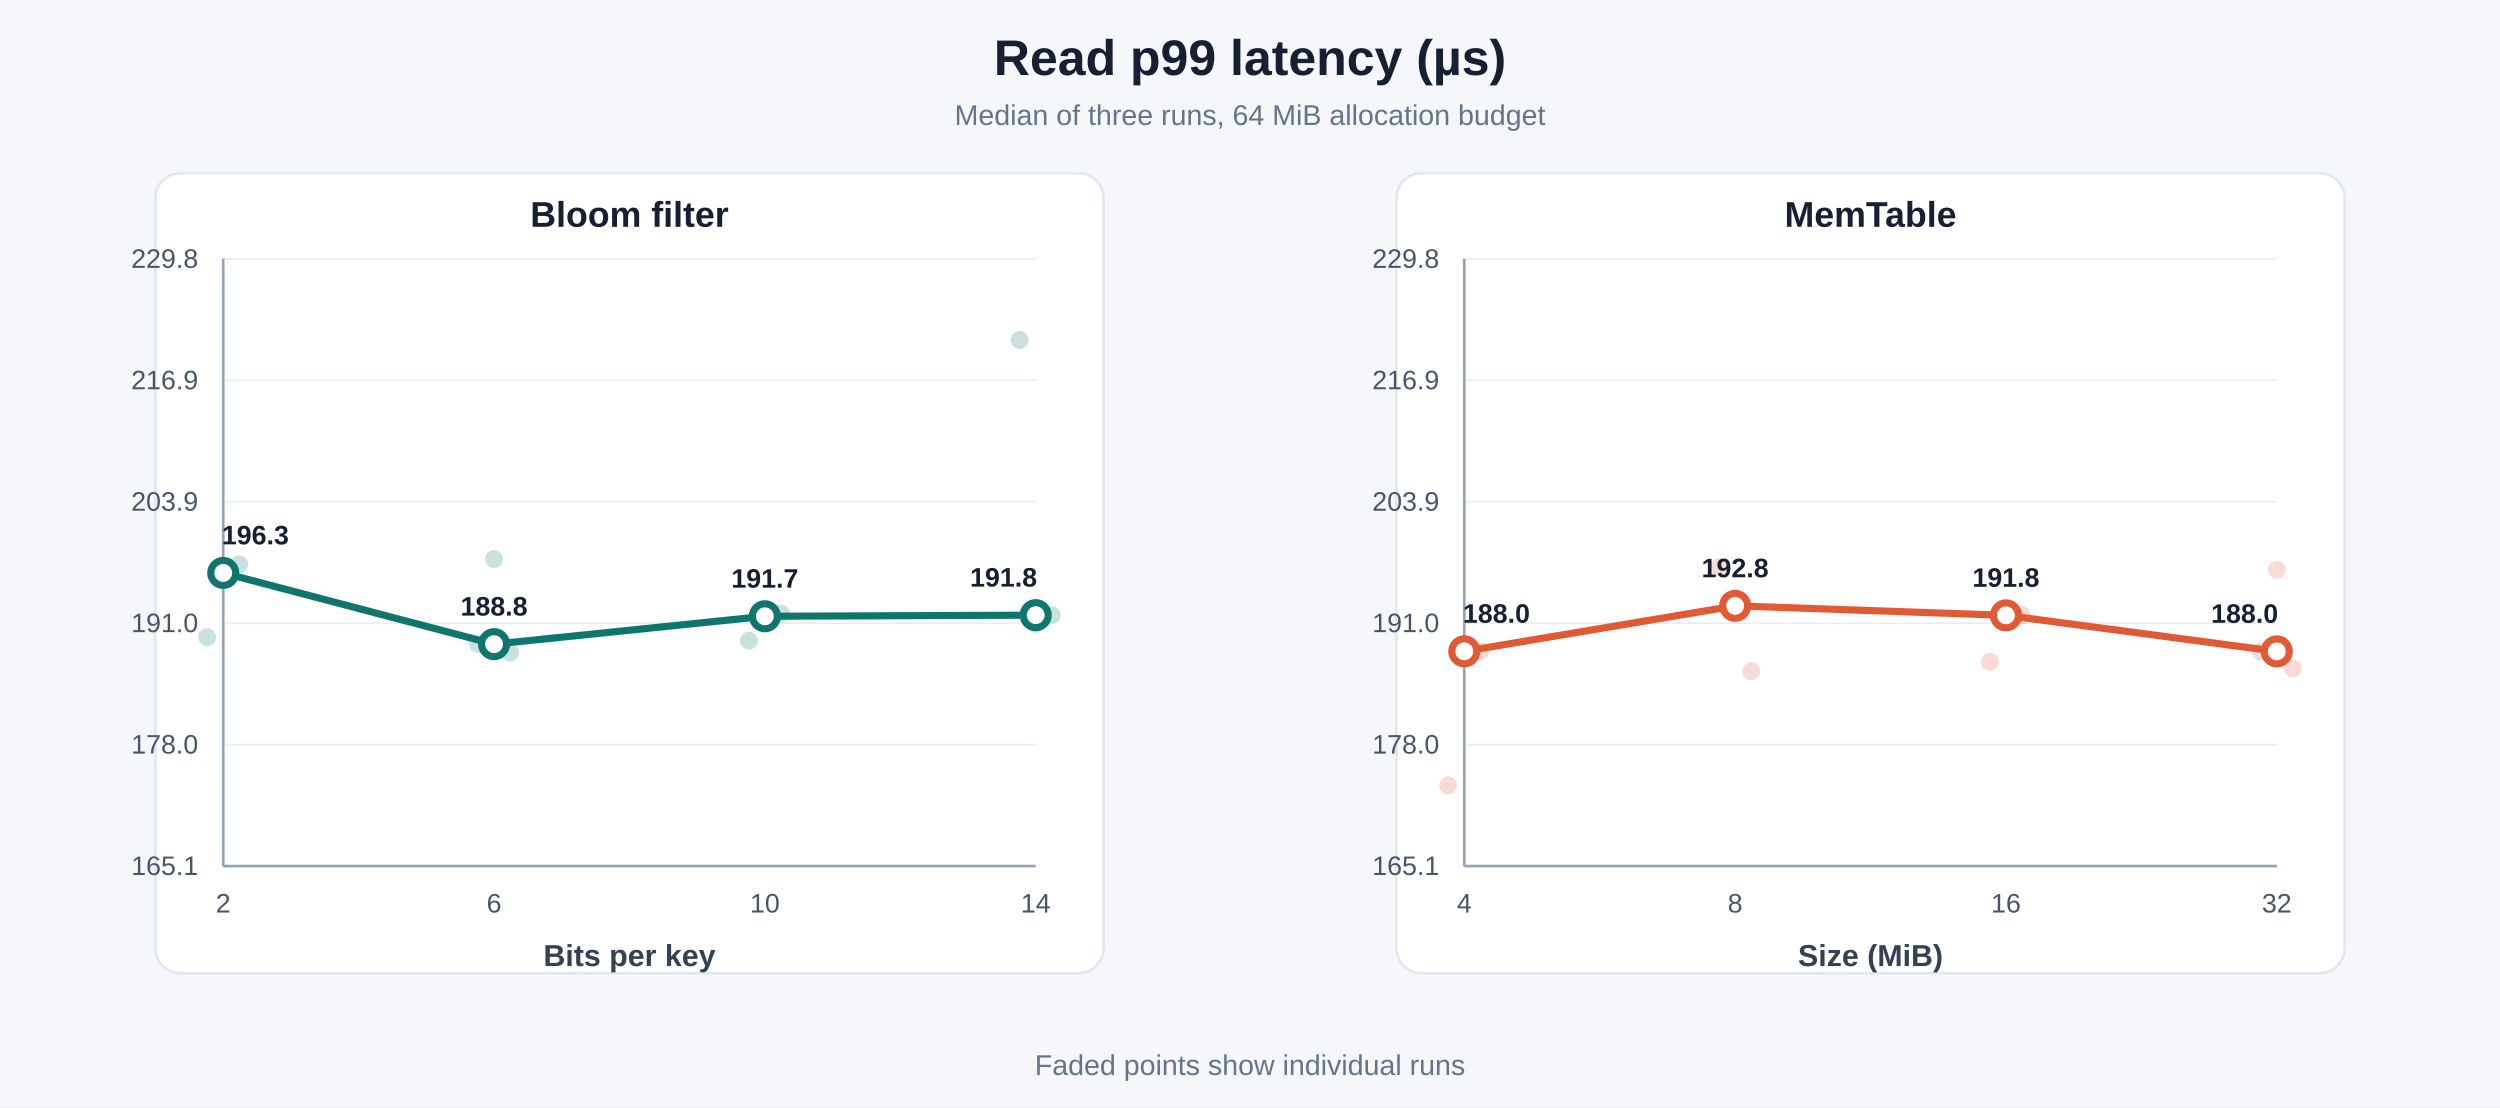
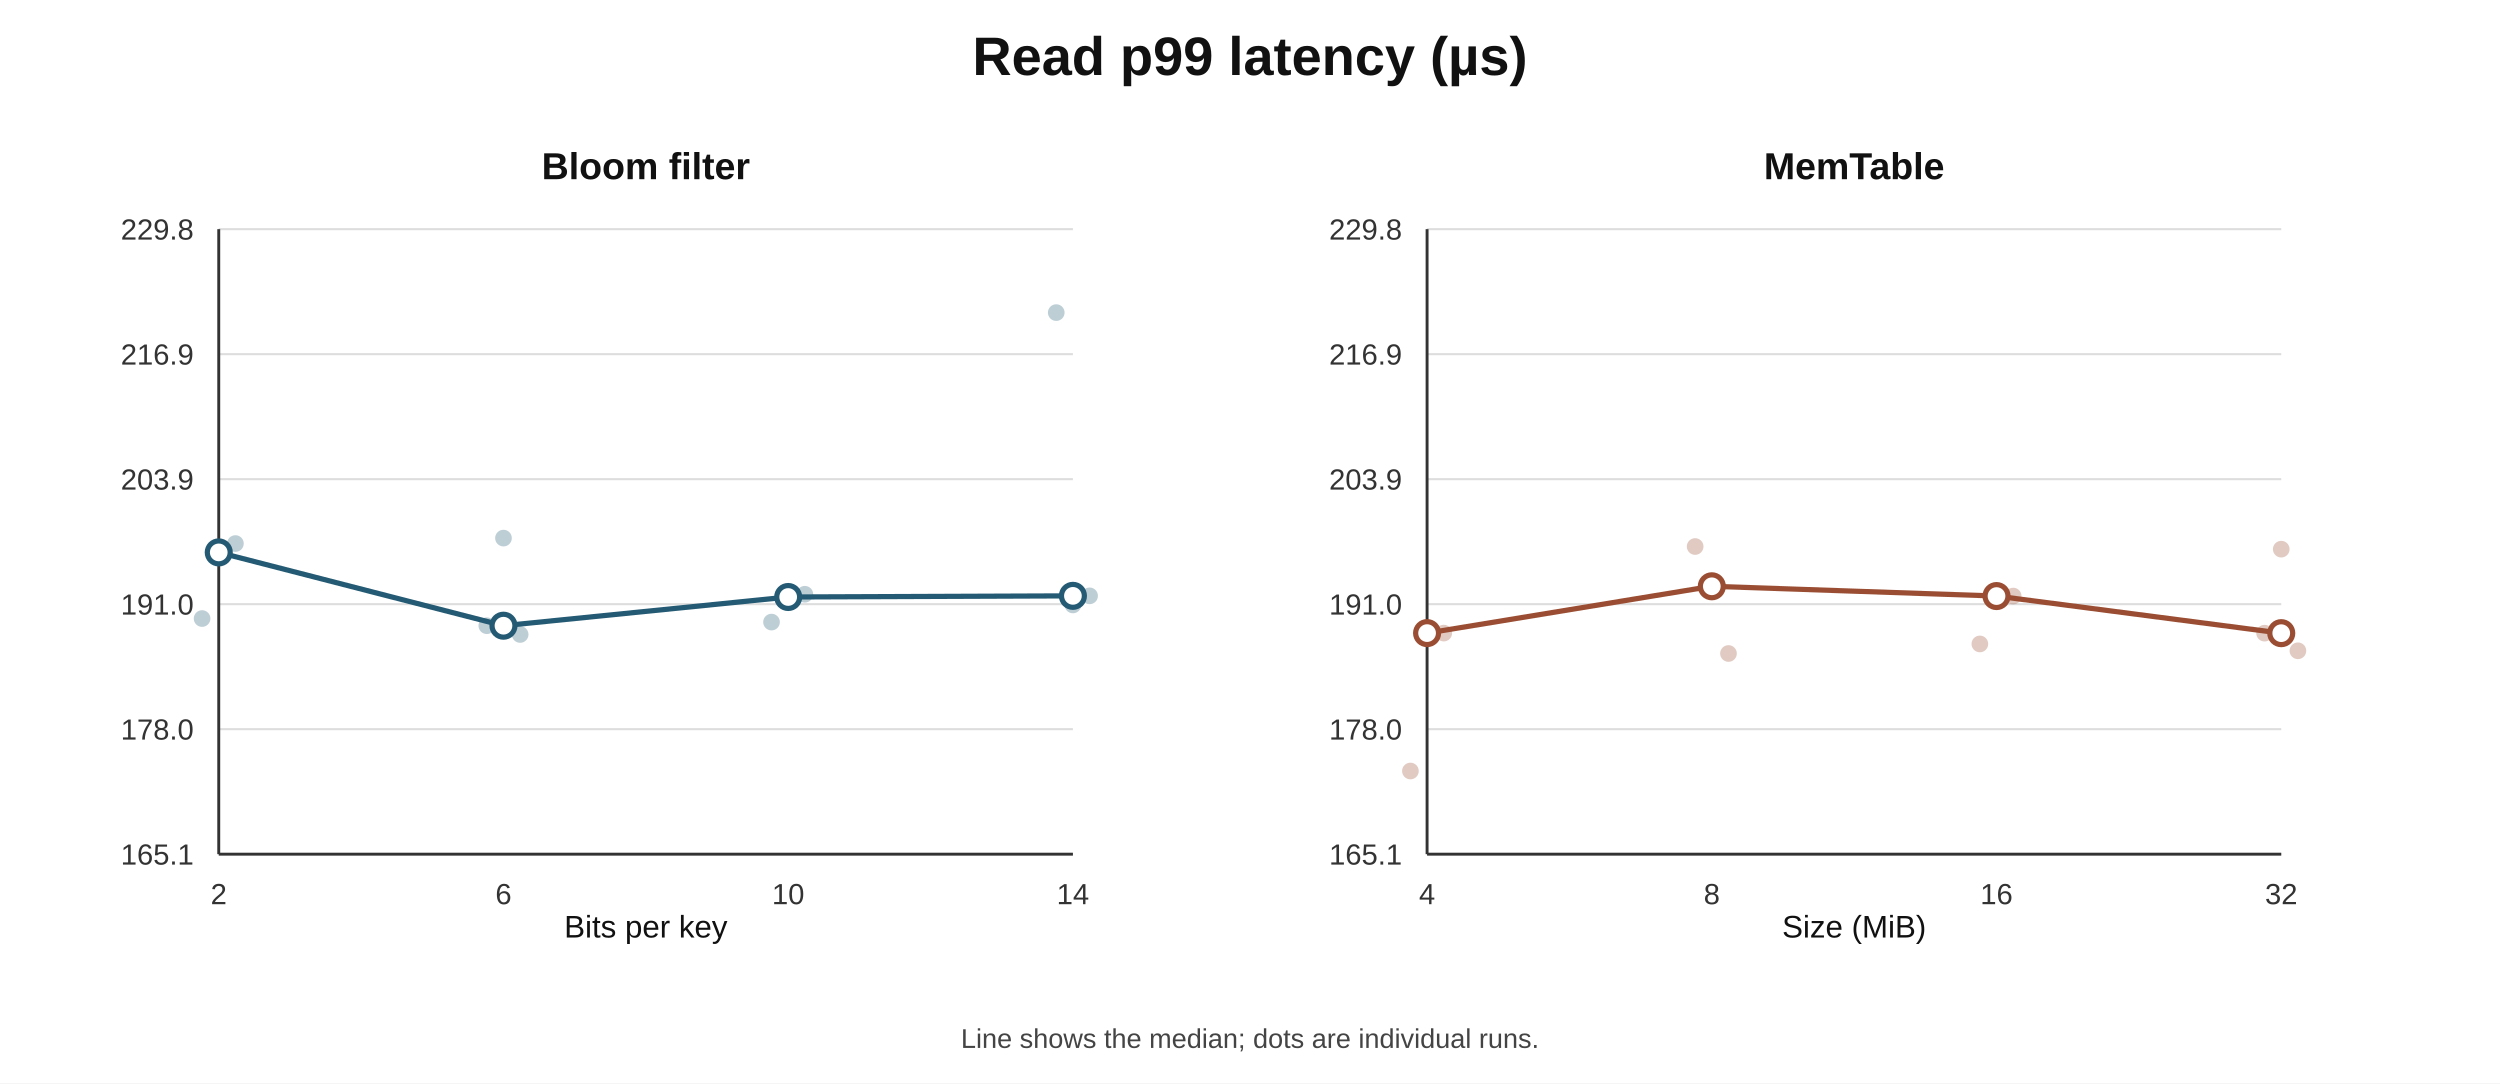
- <svg xmlns="http://www.w3.org/2000/svg" width="1400" height="620" viewBox="0 0 1400 620">
+ <svg xmlns="http://www.w3.org/2000/svg" width="1200" height="520" viewBox="0 0 1200 520">
  <style>
- text { font-family: "Segoe UI", "Helvetica Neue", Arial, sans-serif; fill: #172033; }
- .title { font-size: 28px; font-weight: 700; }
- .subtitle { font-size: 16px; fill: #64748b; }
- .panel-title { font-size: 20px; font-weight: 650; }
- .axis-label { font-size: 17px; font-weight: 600; fill: #334155; }
- .tick { font-size: 15px; fill: #475569; }
- .value { font-size: 15px; font-weight: 700; }
- .panel { fill: white; stroke: #e2e8f0; stroke-width: 1.5; }
- .grid { stroke: #e8edf3; stroke-width: 1; }
- .axis { stroke: #94a3b8; stroke-width: 1.5; }
+ text { font-family: Arial, Helvetica, sans-serif; fill: #111; }
+ .title { font-size: 26px; font-weight: 700; }
+ .panel-title { font-size: 18px; font-weight: 700; }
+ .axis-label { font-size: 15px; }
+ .tick { font-size: 14px; fill: #333; }
+ .note { font-size: 13px; fill: #444; }
+ .grid { stroke: #ddd; stroke-width: 1; }
+ .axis { stroke: #333; stroke-width: 1.4; }
</style>
-   <rect width="100%" height="100%" fill="#f5f7fb" />
-   <text class="title" x="700" y="42" text-anchor="middle">Read p99 latency (µs)</text>
-   <text class="subtitle" x="700" y="70" text-anchor="middle">Median of three runs, 64 MiB allocation budget</text>
-   <text class="subtitle" x="700" y="602" text-anchor="middle">Faded points show individual runs</text>
-   <rect class="panel" x="87" y="97" width="531" height="448" rx="14" />
-   <text class="panel-title" x="352.5" y="127" text-anchor="middle">Bloom filter</text>
-   <text class="axis-label" x="352.5" y="541" text-anchor="middle">Bits per key</text>
-   <line class="grid" x1="125" y1="485.00" x2="580" y2="485.00" />
-   <text class="tick" x="111" y="490.00" text-anchor="end">165.1</text>
-   <line class="grid" x1="125" y1="417.00" x2="580" y2="417.00" />
-   <text class="tick" x="111" y="422.00" text-anchor="end">178.0</text>
-   <line class="grid" x1="125" y1="349.00" x2="580" y2="349.00" />
-   <text class="tick" x="111" y="354.00" text-anchor="end">191.0</text>
-   <line class="grid" x1="125" y1="281.00" x2="580" y2="281.00" />
-   <text class="tick" x="111" y="286.00" text-anchor="end">203.9</text>
-   <line class="grid" x1="125" y1="213.00" x2="580" y2="213.00" />
-   <text class="tick" x="111" y="218.00" text-anchor="end">216.9</text>
-   <line class="grid" x1="125" y1="145.00" x2="580" y2="145.00" />
-   <text class="tick" x="111" y="150.00" text-anchor="end">229.8</text>
-   <line class="axis" x1="125" y1="145" x2="125" y2="485" />
-   <line class="axis" x1="125" y1="485" x2="580" y2="485" />
-   <text class="tick" x="125.00" y="511" text-anchor="middle">2</text>
-   <circle cx="116.00" cy="356.82" r="5" fill="#0f766e" opacity="0.22" />
-   <circle cx="125.00" cy="320.84" r="5" fill="#0f766e" opacity="0.22" />
-   <circle cx="134.00" cy="316.02" r="5" fill="#0f766e" opacity="0.22" />
-   <text class="tick" x="276.67" y="511" text-anchor="middle">6</text>
-   <circle cx="267.67" cy="360.72" r="5" fill="#0f766e" opacity="0.22" />
-   <circle cx="276.67" cy="313.07" r="5" fill="#0f766e" opacity="0.22" />
-   <circle cx="285.67" cy="365.49" r="5" fill="#0f766e" opacity="0.22" />
-   <text class="tick" x="428.33" y="511" text-anchor="middle">10</text>
-   <circle cx="419.33" cy="358.74" r="5" fill="#0f766e" opacity="0.22" />
-   <circle cx="428.33" cy="345.11" r="5" fill="#0f766e" opacity="0.22" />
-   <circle cx="437.33" cy="343.61" r="5" fill="#0f766e" opacity="0.22" />
-   <text class="tick" x="580.00" y="511" text-anchor="middle">14</text>
-   <circle cx="571.00" cy="190.39" r="5" fill="#0f766e" opacity="0.22" />
-   <circle cx="580.00" cy="349.43" r="5" fill="#0f766e" opacity="0.22" />
-   <circle cx="589.00" cy="344.48" r="5" fill="#0f766e" opacity="0.22" />
-   <polyline points="125.00,320.84 276.67,360.72 428.33,345.11 580.00,344.48" fill="none" stroke="#0f766e" stroke-width="4" stroke-linejoin="round" stroke-linecap="round" />
-   <circle cx="125.00" cy="320.84" r="7" fill="white" stroke="#0f766e" stroke-width="4" />
-   <text class="value" x="143.00" y="304.84" text-anchor="middle">196.3</text>
-   <circle cx="276.67" cy="360.72" r="7" fill="white" stroke="#0f766e" stroke-width="4" />
-   <text class="value" x="276.67" y="344.72" text-anchor="middle">188.8</text>
-   <circle cx="428.33" cy="345.11" r="7" fill="white" stroke="#0f766e" stroke-width="4" />
-   <text class="value" x="428.33" y="329.11" text-anchor="middle">191.7</text>
-   <circle cx="580.00" cy="344.48" r="7" fill="white" stroke="#0f766e" stroke-width="4" />
-   <text class="value" x="562.00" y="328.48" text-anchor="middle">191.8</text>
-   <rect class="panel" x="782" y="97" width="531" height="448" rx="14" />
-   <text class="panel-title" x="1047.5" y="127" text-anchor="middle">MemTable</text>
-   <text class="axis-label" x="1047.5" y="541" text-anchor="middle">Size (MiB)</text>
-   <line class="grid" x1="820" y1="485.00" x2="1275" y2="485.00" />
-   <text class="tick" x="806" y="490.00" text-anchor="end">165.1</text>
-   <line class="grid" x1="820" y1="417.00" x2="1275" y2="417.00" />
-   <text class="tick" x="806" y="422.00" text-anchor="end">178.0</text>
-   <line class="grid" x1="820" y1="349.00" x2="1275" y2="349.00" />
-   <text class="tick" x="806" y="354.00" text-anchor="end">191.0</text>
-   <line class="grid" x1="820" y1="281.00" x2="1275" y2="281.00" />
-   <text class="tick" x="806" y="286.00" text-anchor="end">203.9</text>
-   <line class="grid" x1="820" y1="213.00" x2="1275" y2="213.00" />
-   <text class="tick" x="806" y="218.00" text-anchor="end">216.9</text>
-   <line class="grid" x1="820" y1="145.00" x2="1275" y2="145.00" />
-   <text class="tick" x="806" y="150.00" text-anchor="end">229.8</text>
-   <line class="axis" x1="820" y1="145" x2="820" y2="485" />
-   <line class="axis" x1="820" y1="485" x2="1275" y2="485" />
-   <text class="tick" x="820.00" y="511" text-anchor="middle">4</text>
-   <circle cx="811.00" cy="439.76" r="5" fill="#e05a33" opacity="0.22" />
-   <circle cx="820.00" cy="362.45" r="5" fill="#e05a33" opacity="0.22" />
-   <circle cx="829.00" cy="364.74" r="5" fill="#e05a33" opacity="0.22" />
-   <text class="tick" x="971.67" y="511" text-anchor="middle">8</text>
-   <circle cx="962.67" cy="317.64" r="5" fill="#e05a33" opacity="0.22" />
-   <circle cx="971.67" cy="339.27" r="5" fill="#e05a33" opacity="0.22" />
-   <circle cx="980.67" cy="375.84" r="5" fill="#e05a33" opacity="0.22" />
-   <text class="tick" x="1123.33" y="511" text-anchor="middle">16</text>
-   <circle cx="1114.33" cy="370.63" r="5" fill="#e05a33" opacity="0.22" />
-   <circle cx="1123.33" cy="343.67" r="5" fill="#e05a33" opacity="0.22" />
-   <circle cx="1132.33" cy="344.60" r="5" fill="#e05a33" opacity="0.22" />
-   <text class="tick" x="1275.00" y="511" text-anchor="middle">32</text>
-   <circle cx="1266.00" cy="364.78" r="5" fill="#e05a33" opacity="0.22" />
-   <circle cx="1275.00" cy="319.08" r="5" fill="#e05a33" opacity="0.22" />
-   <circle cx="1284.00" cy="374.36" r="5" fill="#e05a33" opacity="0.22" />
-   <polyline points="820.00,364.74 971.67,339.27 1123.33,344.60 1275.00,364.78" fill="none" stroke="#e05a33" stroke-width="4" stroke-linejoin="round" stroke-linecap="round" />
-   <circle cx="820.00" cy="364.74" r="7" fill="white" stroke="#e05a33" stroke-width="4" />
-   <text class="value" x="838.00" y="348.74" text-anchor="middle">188.0</text>
-   <circle cx="971.67" cy="339.27" r="7" fill="white" stroke="#e05a33" stroke-width="4" />
-   <text class="value" x="971.67" y="323.27" text-anchor="middle">192.8</text>
-   <circle cx="1123.33" cy="344.60" r="7" fill="white" stroke="#e05a33" stroke-width="4" />
-   <text class="value" x="1123.33" y="328.60" text-anchor="middle">191.8</text>
-   <circle cx="1275.00" cy="364.78" r="7" fill="white" stroke="#e05a33" stroke-width="4" />
-   <text class="value" x="1257.00" y="348.78" text-anchor="middle">188.0</text>
+   <rect width="100%" height="100%" fill="white" />
+   <text class="title" x="600" y="36" text-anchor="middle">Read p99 latency (µs)</text>
+   <text class="note" x="600" y="503" text-anchor="middle">Line shows the median; dots are individual runs.</text>
+   <text class="panel-title" x="310.0" y="86" text-anchor="middle">Bloom filter</text>
+   <text class="axis-label" x="310.0" y="450" text-anchor="middle">Bits per key</text>
+   <line class="grid" x1="105" y1="410.00" x2="515" y2="410.00" />
+   <text class="tick" x="93" y="415.00" text-anchor="end">165.1</text>
+   <line class="grid" x1="105" y1="350.00" x2="515" y2="350.00" />
+   <text class="tick" x="93" y="355.00" text-anchor="end">178.0</text>
+   <line class="grid" x1="105" y1="290.00" x2="515" y2="290.00" />
+   <text class="tick" x="93" y="295.00" text-anchor="end">191.0</text>
+   <line class="grid" x1="105" y1="230.00" x2="515" y2="230.00" />
+   <text class="tick" x="93" y="235.00" text-anchor="end">203.9</text>
+   <line class="grid" x1="105" y1="170.00" x2="515" y2="170.00" />
+   <text class="tick" x="93" y="175.00" text-anchor="end">216.9</text>
+   <line class="grid" x1="105" y1="110.00" x2="515" y2="110.00" />
+   <text class="tick" x="93" y="115.00" text-anchor="end">229.8</text>
+   <line class="axis" x1="105" y1="110" x2="105" y2="410" />
+   <line class="axis" x1="105" y1="410" x2="515" y2="410" />
+   <text class="tick" x="105.00" y="434" text-anchor="middle">2</text>
+   <circle cx="97.00" cy="296.90" r="4" fill="#245a73" opacity="0.3" />
+   <circle cx="105.00" cy="265.15" r="4" fill="#245a73" opacity="0.3" />
+   <circle cx="113.00" cy="260.90" r="4" fill="#245a73" opacity="0.3" />
+   <text class="tick" x="241.67" y="434" text-anchor="middle">6</text>
+   <circle cx="233.67" cy="300.34" r="4" fill="#245a73" opacity="0.3" />
+   <circle cx="241.67" cy="258.29" r="4" fill="#245a73" opacity="0.3" />
+   <circle cx="249.67" cy="304.55" r="4" fill="#245a73" opacity="0.3" />
+   <text class="tick" x="378.33" y="434" text-anchor="middle">10</text>
+   <circle cx="370.33" cy="298.60" r="4" fill="#245a73" opacity="0.3" />
+   <circle cx="378.33" cy="286.56" r="4" fill="#245a73" opacity="0.3" />
+   <circle cx="386.33" cy="285.24" r="4" fill="#245a73" opacity="0.3" />
+   <text class="tick" x="515.00" y="434" text-anchor="middle">14</text>
+   <circle cx="507.00" cy="150.05" r="4" fill="#245a73" opacity="0.3" />
+   <circle cx="515.00" cy="290.38" r="4" fill="#245a73" opacity="0.3" />
+   <circle cx="523.00" cy="286.01" r="4" fill="#245a73" opacity="0.3" />
+   <polyline points="105.00,265.15 241.67,300.34 378.33,286.56 515.00,286.01" fill="none" stroke="#245a73" stroke-width="2.5" stroke-linejoin="round" stroke-linecap="round" />
+   <circle cx="105.00" cy="265.15" r="5.5" fill="white" stroke="#245a73" stroke-width="2.5" />
+   <circle cx="241.67" cy="300.34" r="5.5" fill="white" stroke="#245a73" stroke-width="2.5" />
+   <circle cx="378.33" cy="286.56" r="5.5" fill="white" stroke="#245a73" stroke-width="2.5" />
+   <circle cx="515.00" cy="286.01" r="5.5" fill="white" stroke="#245a73" stroke-width="2.5" />
+   <text class="panel-title" x="890.0" y="86" text-anchor="middle">MemTable</text>
+   <text class="axis-label" x="890.0" y="450" text-anchor="middle">Size (MiB)</text>
+   <line class="grid" x1="685" y1="410.00" x2="1095" y2="410.00" />
+   <text class="tick" x="673" y="415.00" text-anchor="end">165.1</text>
+   <line class="grid" x1="685" y1="350.00" x2="1095" y2="350.00" />
+   <text class="tick" x="673" y="355.00" text-anchor="end">178.0</text>
+   <line class="grid" x1="685" y1="290.00" x2="1095" y2="290.00" />
+   <text class="tick" x="673" y="295.00" text-anchor="end">191.0</text>
+   <line class="grid" x1="685" y1="230.00" x2="1095" y2="230.00" />
+   <text class="tick" x="673" y="235.00" text-anchor="end">203.9</text>
+   <line class="grid" x1="685" y1="170.00" x2="1095" y2="170.00" />
+   <text class="tick" x="673" y="175.00" text-anchor="end">216.9</text>
+   <line class="grid" x1="685" y1="110.00" x2="1095" y2="110.00" />
+   <text class="tick" x="673" y="115.00" text-anchor="end">229.8</text>
+   <line class="axis" x1="685" y1="110" x2="685" y2="410" />
+   <line class="axis" x1="685" y1="410" x2="1095" y2="410" />
+   <text class="tick" x="685.00" y="434" text-anchor="middle">4</text>
+   <circle cx="677.00" cy="370.09" r="4" fill="#9a4d32" opacity="0.3" />
+   <circle cx="685.00" cy="301.87" r="4" fill="#9a4d32" opacity="0.3" />
+   <circle cx="693.00" cy="303.89" r="4" fill="#9a4d32" opacity="0.3" />
+   <text class="tick" x="821.67" y="434" text-anchor="middle">8</text>
+   <circle cx="813.67" cy="262.33" r="4" fill="#9a4d32" opacity="0.3" />
+   <circle cx="821.67" cy="281.42" r="4" fill="#9a4d32" opacity="0.3" />
+   <circle cx="829.67" cy="313.68" r="4" fill="#9a4d32" opacity="0.3" />
+   <text class="tick" x="958.33" y="434" text-anchor="middle">16</text>
+   <circle cx="950.33" cy="309.09" r="4" fill="#9a4d32" opacity="0.3" />
+   <circle cx="958.33" cy="285.29" r="4" fill="#9a4d32" opacity="0.3" />
+   <circle cx="966.33" cy="286.11" r="4" fill="#9a4d32" opacity="0.3" />
+   <text class="tick" x="1095.00" y="434" text-anchor="middle">32</text>
+   <circle cx="1087.00" cy="303.92" r="4" fill="#9a4d32" opacity="0.3" />
+   <circle cx="1095.00" cy="263.60" r="4" fill="#9a4d32" opacity="0.3" />
+   <circle cx="1103.00" cy="312.38" r="4" fill="#9a4d32" opacity="0.3" />
+   <polyline points="685.00,303.89 821.67,281.42 958.33,286.11 1095.00,303.92" fill="none" stroke="#9a4d32" stroke-width="2.5" stroke-linejoin="round" stroke-linecap="round" />
+   <circle cx="685.00" cy="303.89" r="5.5" fill="white" stroke="#9a4d32" stroke-width="2.5" />
+   <circle cx="821.67" cy="281.42" r="5.5" fill="white" stroke="#9a4d32" stroke-width="2.5" />
+   <circle cx="958.33" cy="286.11" r="5.5" fill="white" stroke="#9a4d32" stroke-width="2.5" />
+   <circle cx="1095.00" cy="303.92" r="5.5" fill="white" stroke="#9a4d32" stroke-width="2.5" />
</svg>
